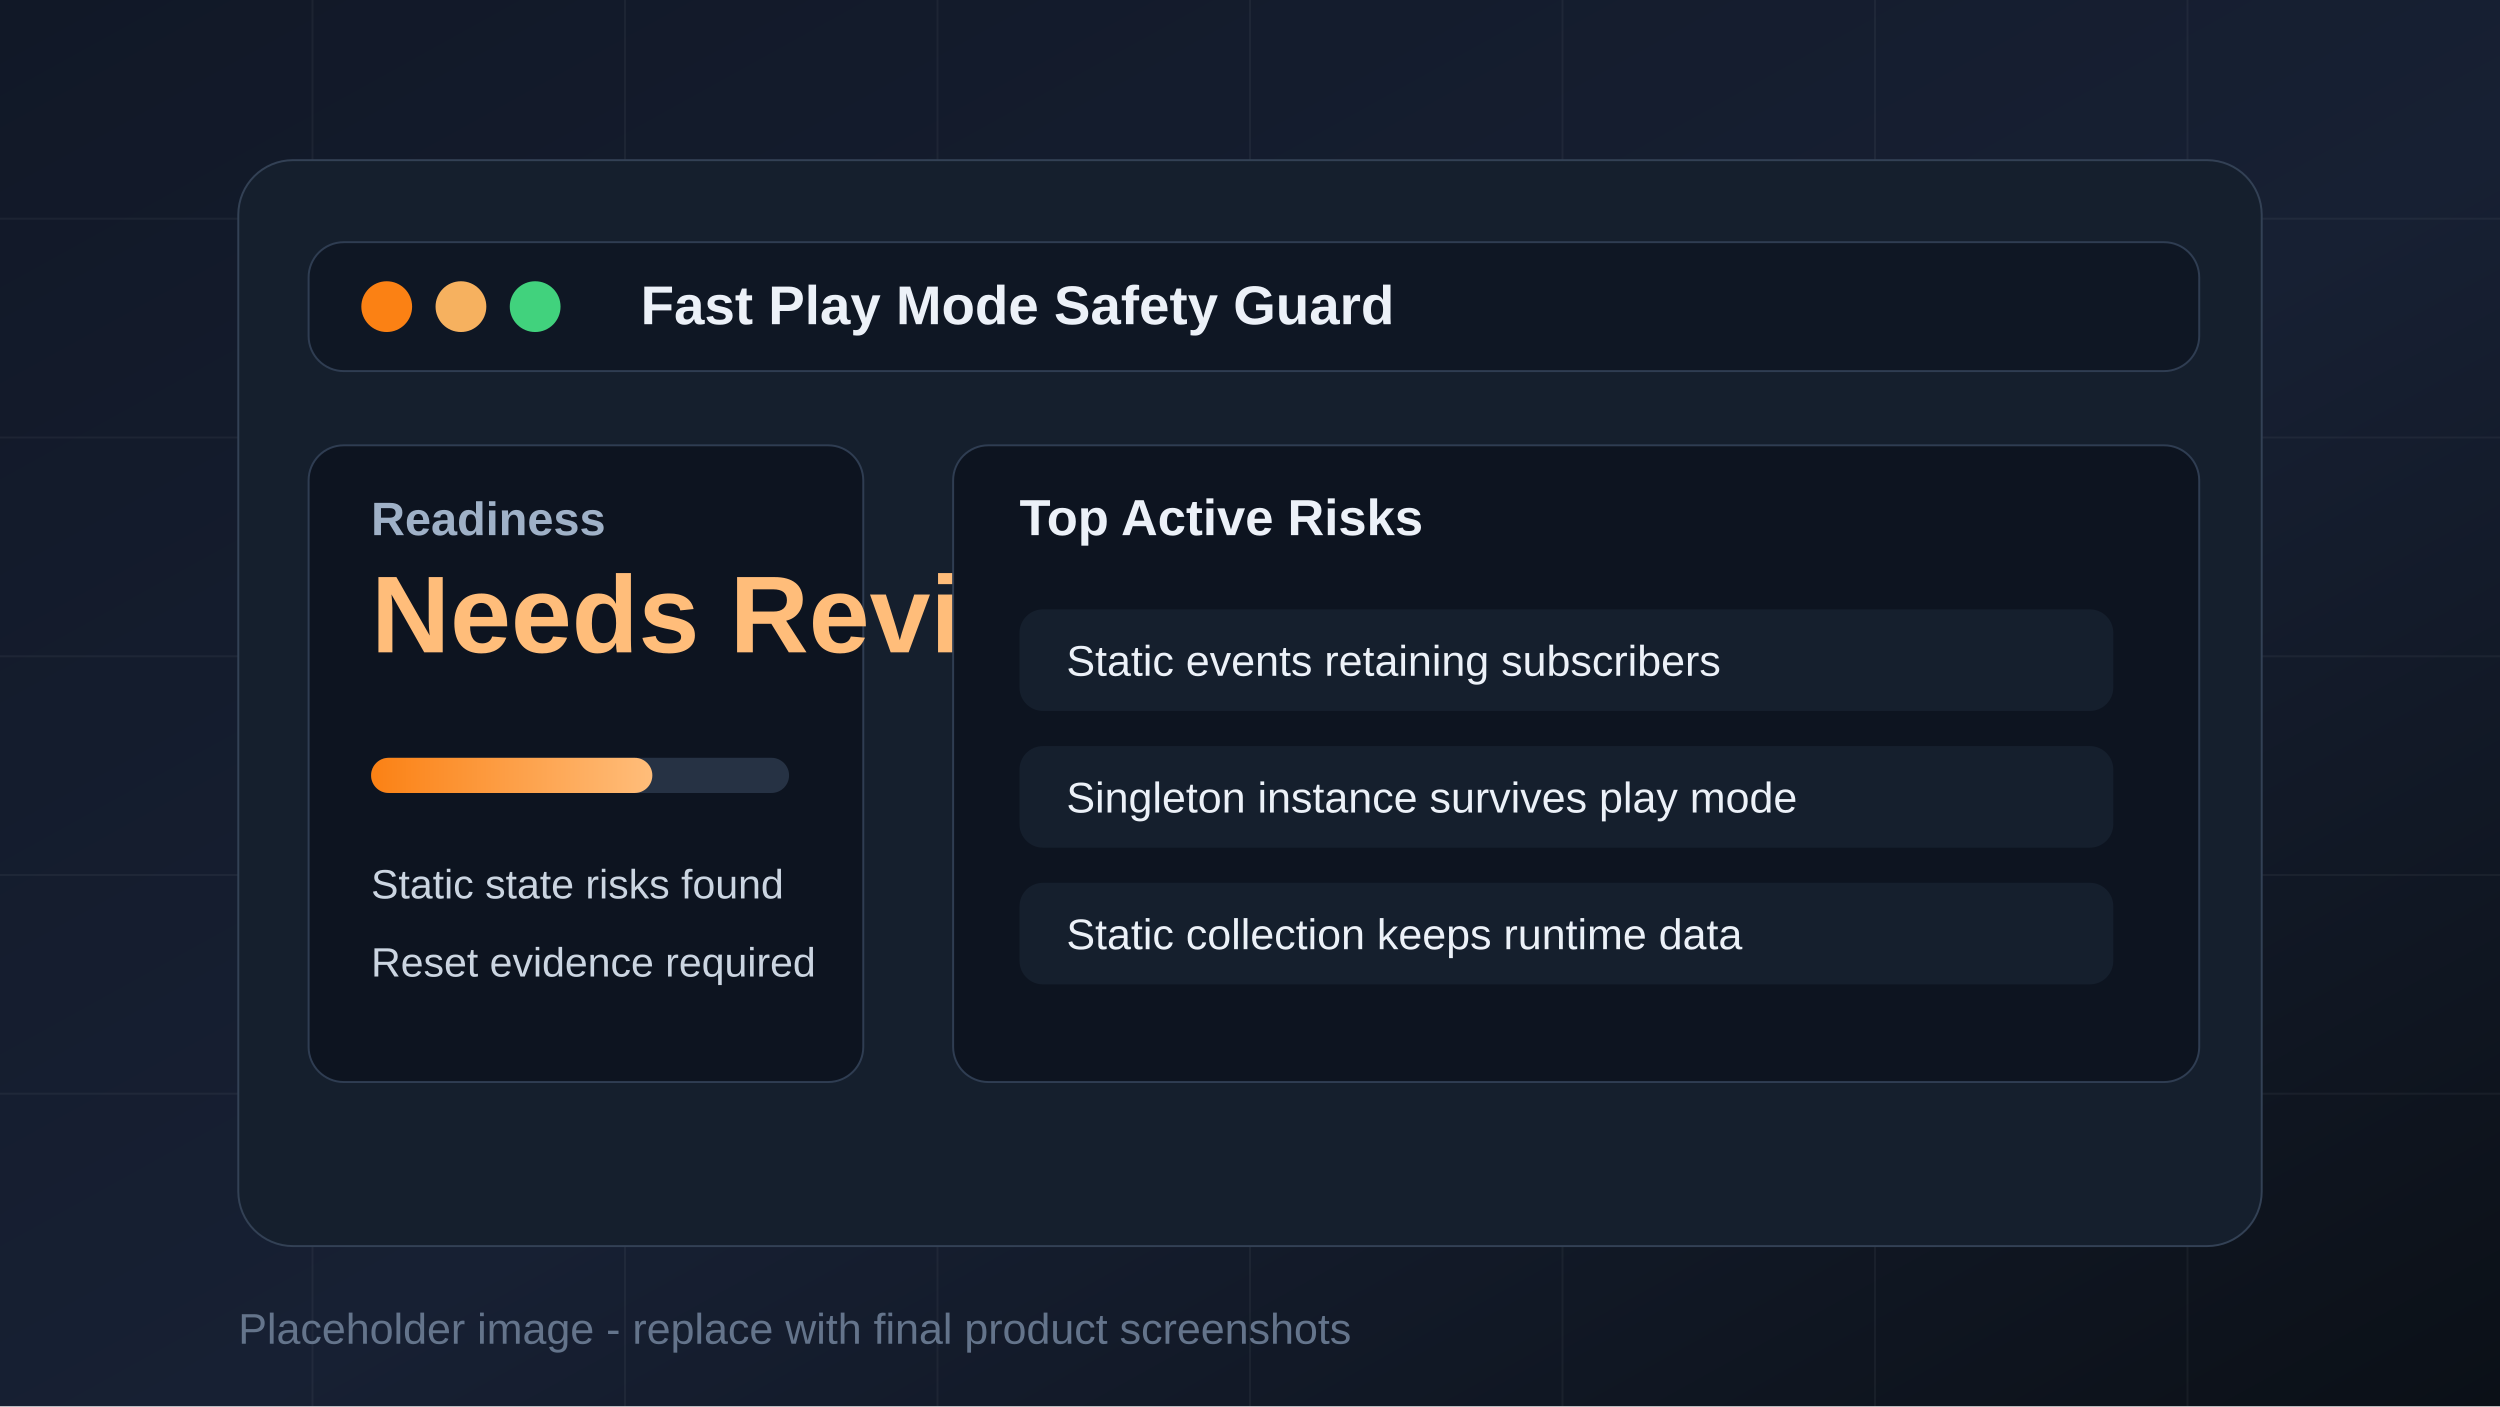
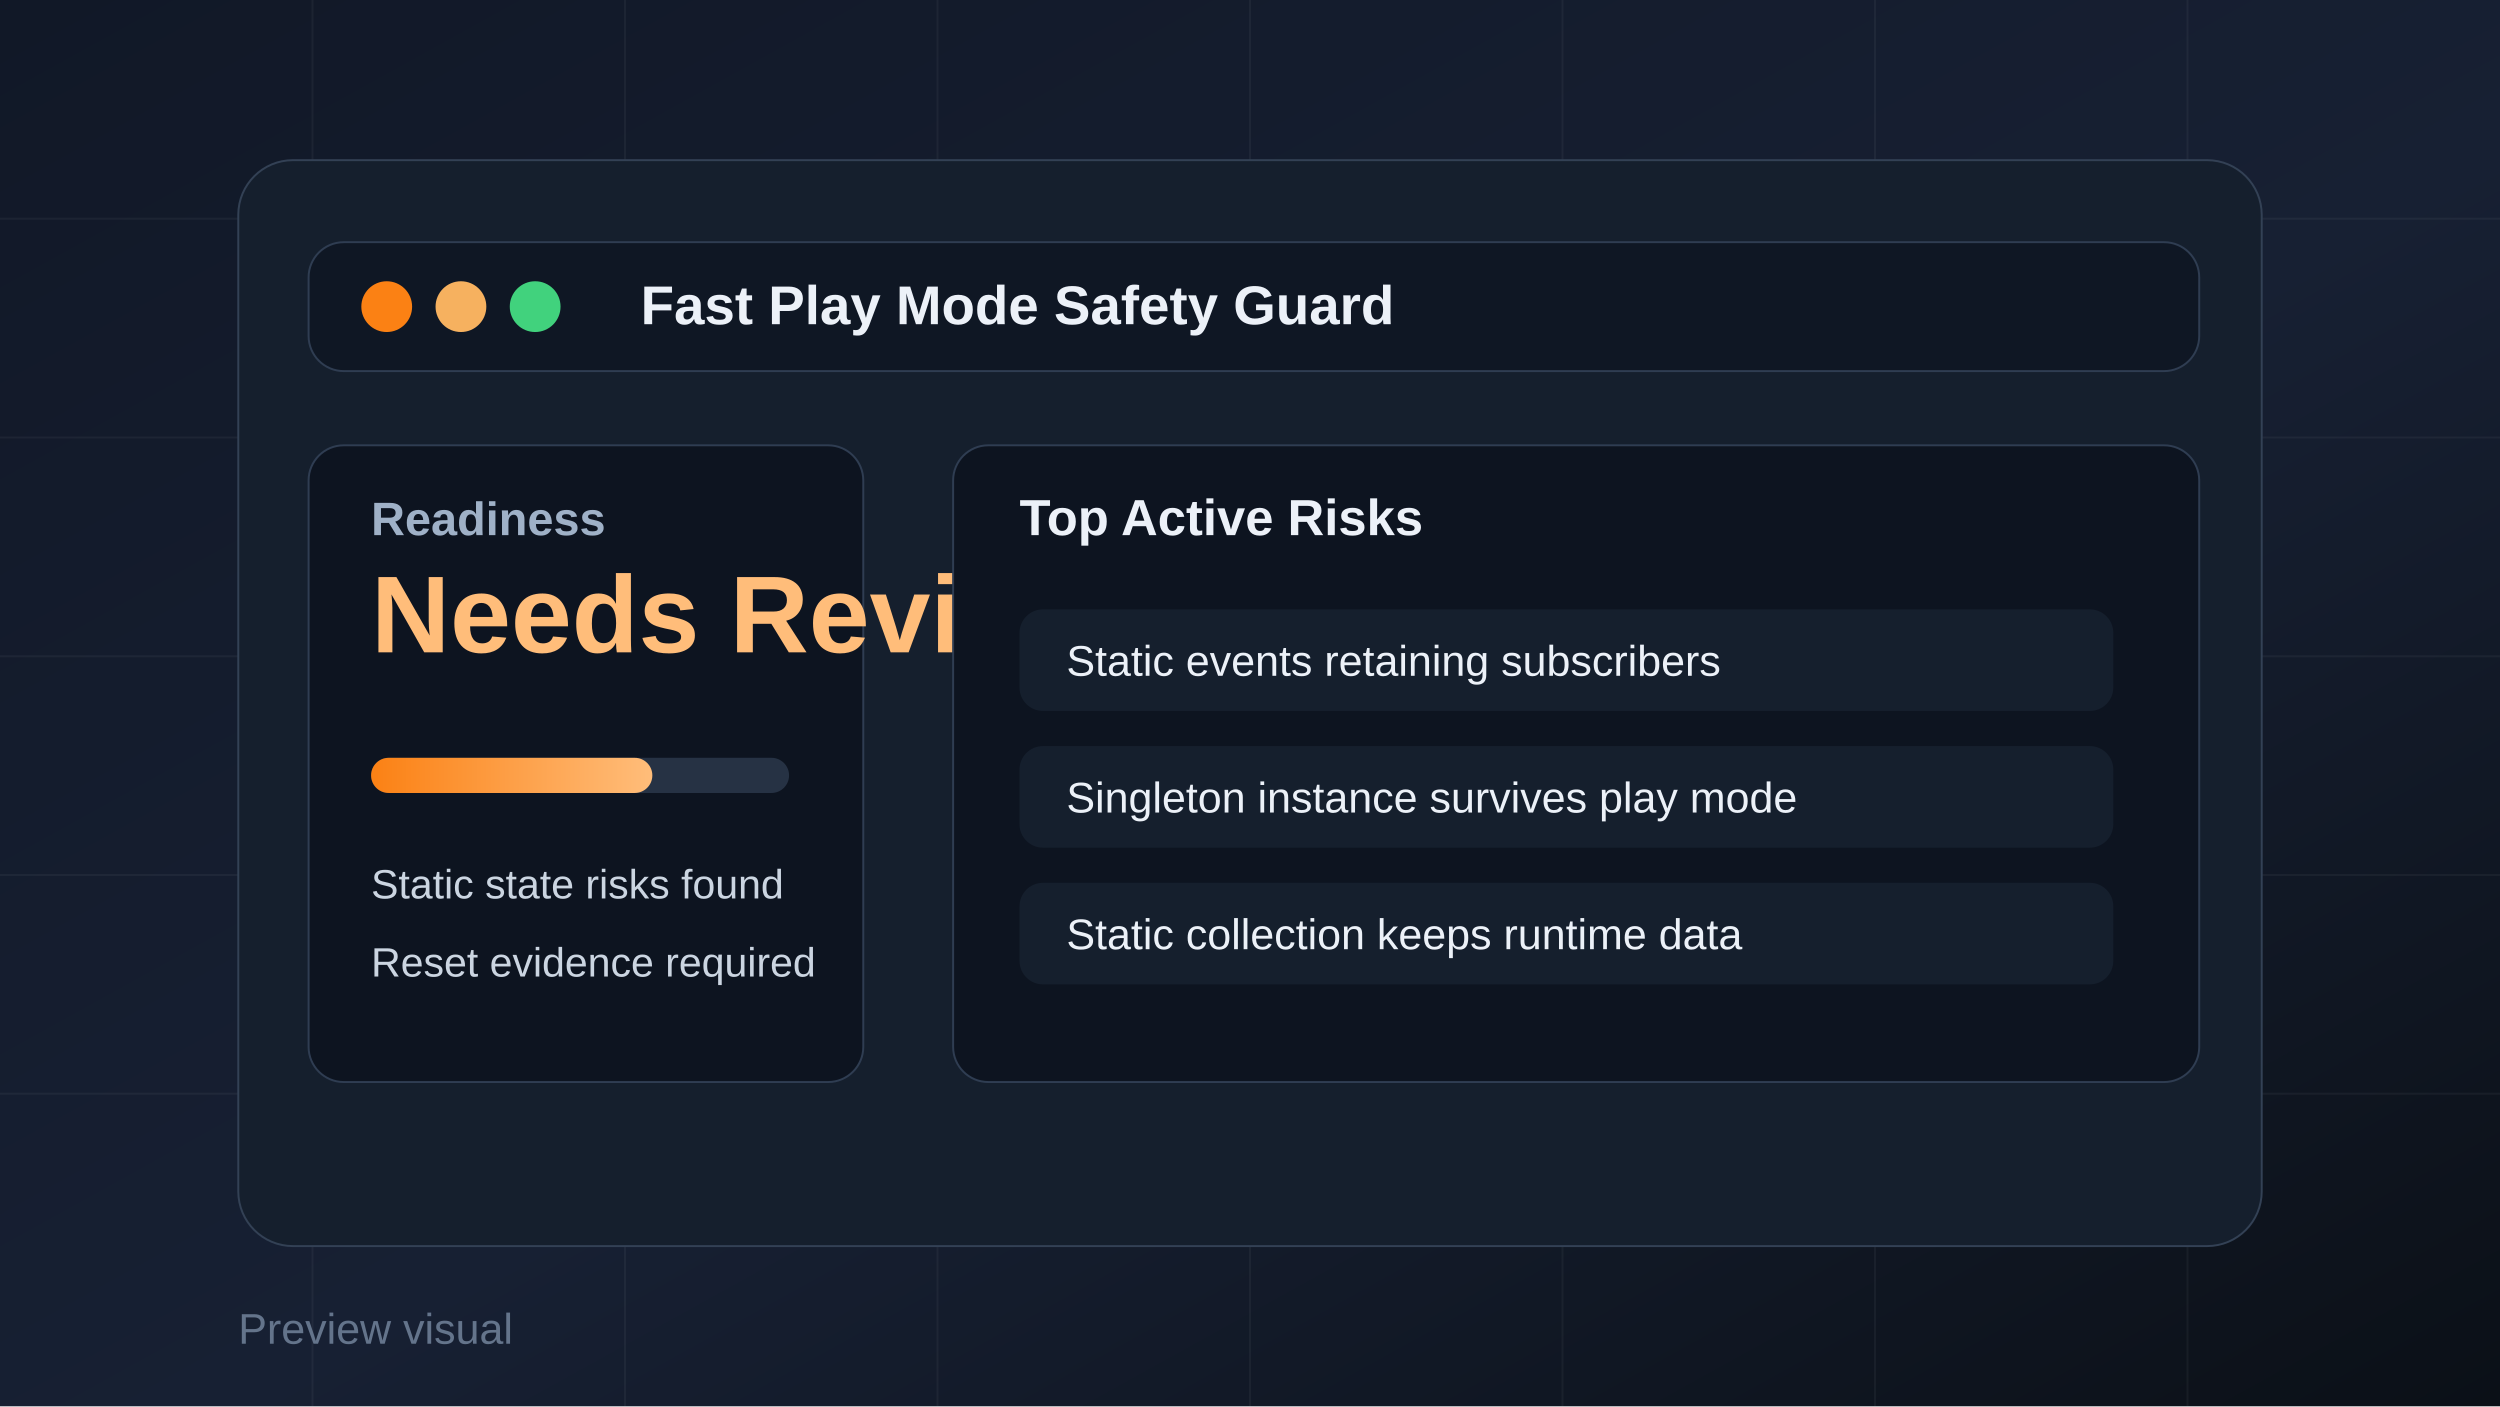
<svg xmlns="http://www.w3.org/2000/svg" width="1280" height="720" viewBox="0 0 1280 720" role="img" aria-labelledby="title desc">
  <defs>
    <linearGradient id="bg" x1="0" x2="1" y1="0" y2="1">
      <stop offset="0" stop-color="#111827" />
      <stop offset="0.55" stop-color="#172033" />
      <stop offset="1" stop-color="#0b1017" />
    </linearGradient>
    <linearGradient id="accent" x1="0" x2="1">
      <stop offset="0" stop-color="#fb8114" />
      <stop offset="1" stop-color="#ffbd7a" />
    </linearGradient>
  </defs>
  <rect width="1280" height="720" fill="url(#bg)" />
  <path d="M0 112h1280M0 224h1280M0 336h1280M0 448h1280M0 560h1280M160 0v720M320 0v720M480 0v720M640 0v720M800 0v720M960 0v720M1120 0v720" stroke="#ffffff" stroke-opacity="0.045" />
  <rect x="122" y="82" width="1036" height="556" rx="28" fill="#151f2d" stroke="#334155" />
  <rect x="158" y="124" width="968" height="66" rx="18" fill="#0f1724" stroke="#2f3d52" />
  <circle cx="198" cy="157" r="13" fill="#fb8114" />
  <circle cx="236" cy="157" r="13" fill="#f6b15f" />
  <circle cx="274" cy="157" r="13" fill="#41d27d" />
  <text x="328" y="166" fill="#ecf1f8" font-family="Segoe UI, Arial, sans-serif" font-size="28" font-weight="700">Fast Play Mode Safety Guard</text>
  <rect x="158" y="228" width="284" height="326" rx="18" fill="#0d1420" stroke="#2f3d52" />
  <text x="190" y="274" fill="#9fb1c7" font-family="Segoe UI, Arial, sans-serif" font-size="24" font-weight="700">Readiness</text>
  <text x="190" y="334" fill="#ffbd7a" font-family="Segoe UI, Arial, sans-serif" font-size="56" font-weight="800">Needs Review</text>
  <rect x="190" y="388" width="214" height="18" rx="9" fill="#263244" />
  <rect x="190" y="388" width="144" height="18" rx="9" fill="url(#accent)" />
  <text x="190" y="460" fill="#cbd5e1" font-family="Segoe UI, Arial, sans-serif" font-size="21">Static state risks found</text>
  <text x="190" y="500" fill="#cbd5e1" font-family="Segoe UI, Arial, sans-serif" font-size="21">Reset evidence required</text>
  <rect x="488" y="228" width="638" height="326" rx="18" fill="#0d1420" stroke="#2f3d52" />
  <text x="522" y="274" fill="#ecf1f8" font-family="Segoe UI, Arial, sans-serif" font-size="26" font-weight="700">Top Active Risks</text>
  <g font-family="Segoe UI, Arial, sans-serif" font-size="22">
    <rect x="522" y="312" width="560" height="52" rx="12" fill="#151f2d" />
    <text x="546" y="346" fill="#ecf1f8">Static events retaining subscribers</text>
    <rect x="522" y="382" width="560" height="52" rx="12" fill="#151f2d" />
    <text x="546" y="416" fill="#ecf1f8">Singleton instance survives play mode</text>
    <rect x="522" y="452" width="560" height="52" rx="12" fill="#151f2d" />
    <text x="546" y="486" fill="#ecf1f8">Static collection keeps runtime data</text>
  </g>
-   <text x="122" y="688" fill="#64748b" font-family="Segoe UI, Arial, sans-serif" font-size="22">Placeholder image - replace with final product screenshots</text>
+   <text x="122" y="688" fill="#64748b" font-family="Segoe UI, Arial, sans-serif" font-size="22">Preview visual</text>
</svg>
